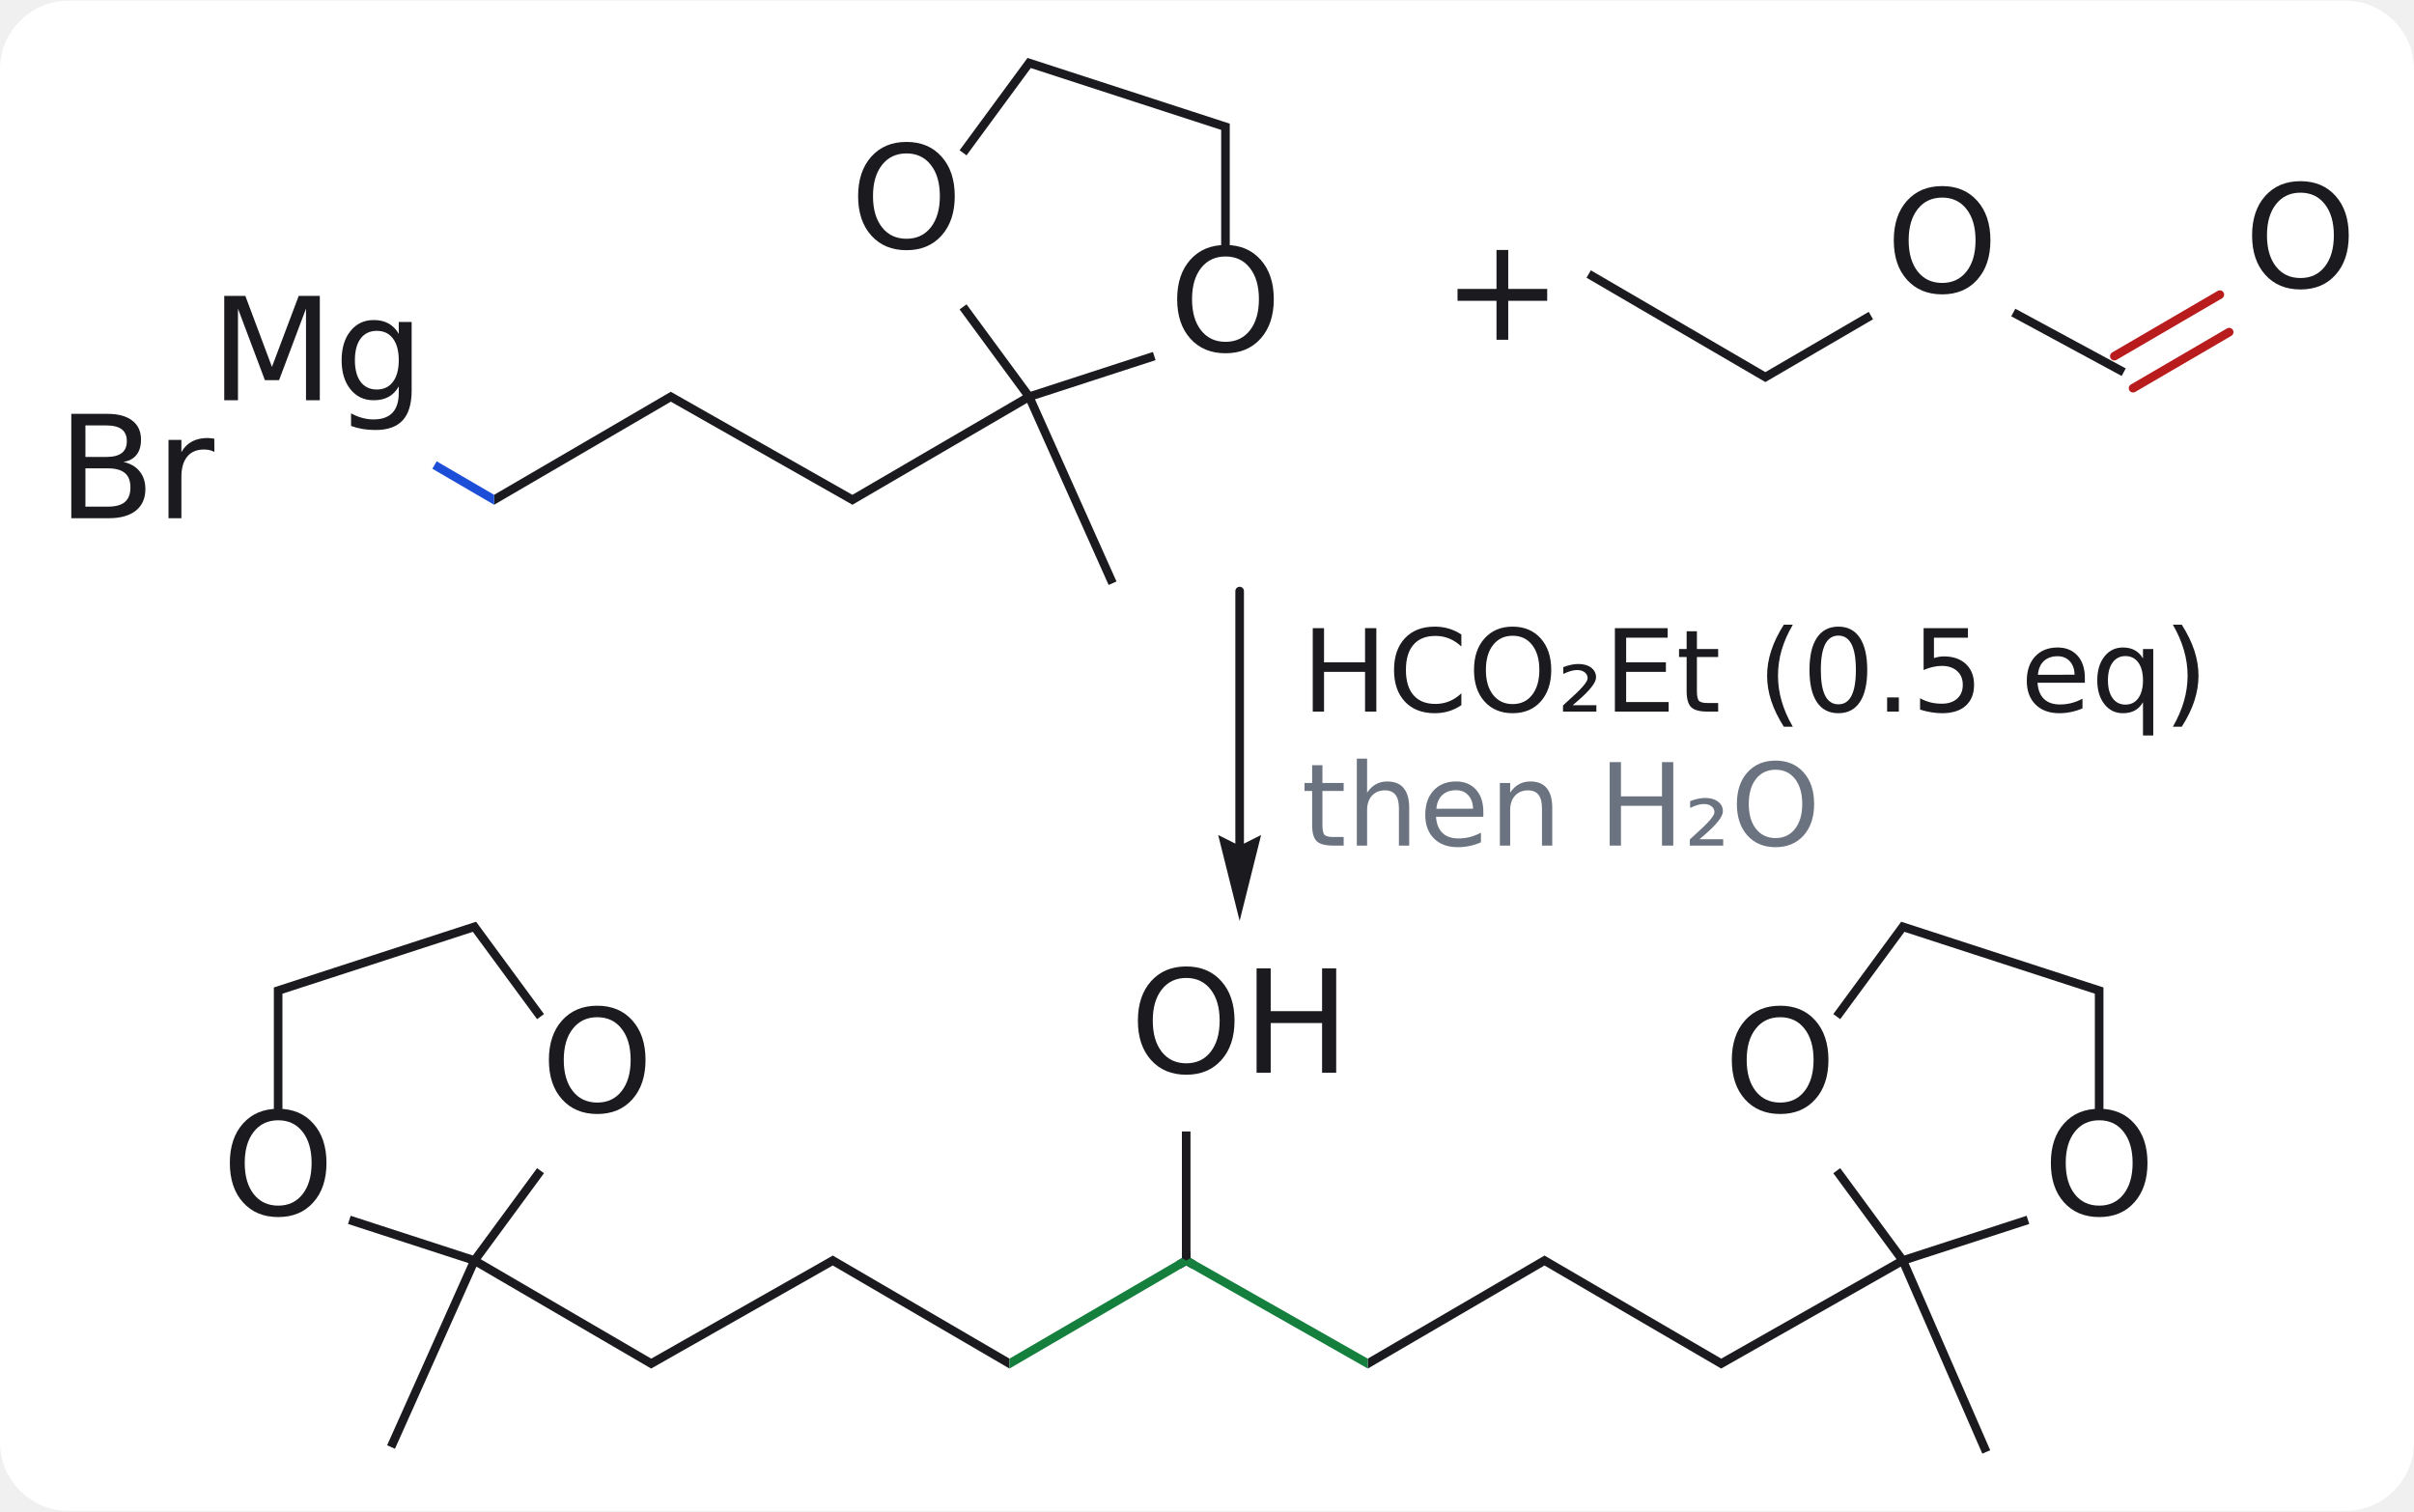
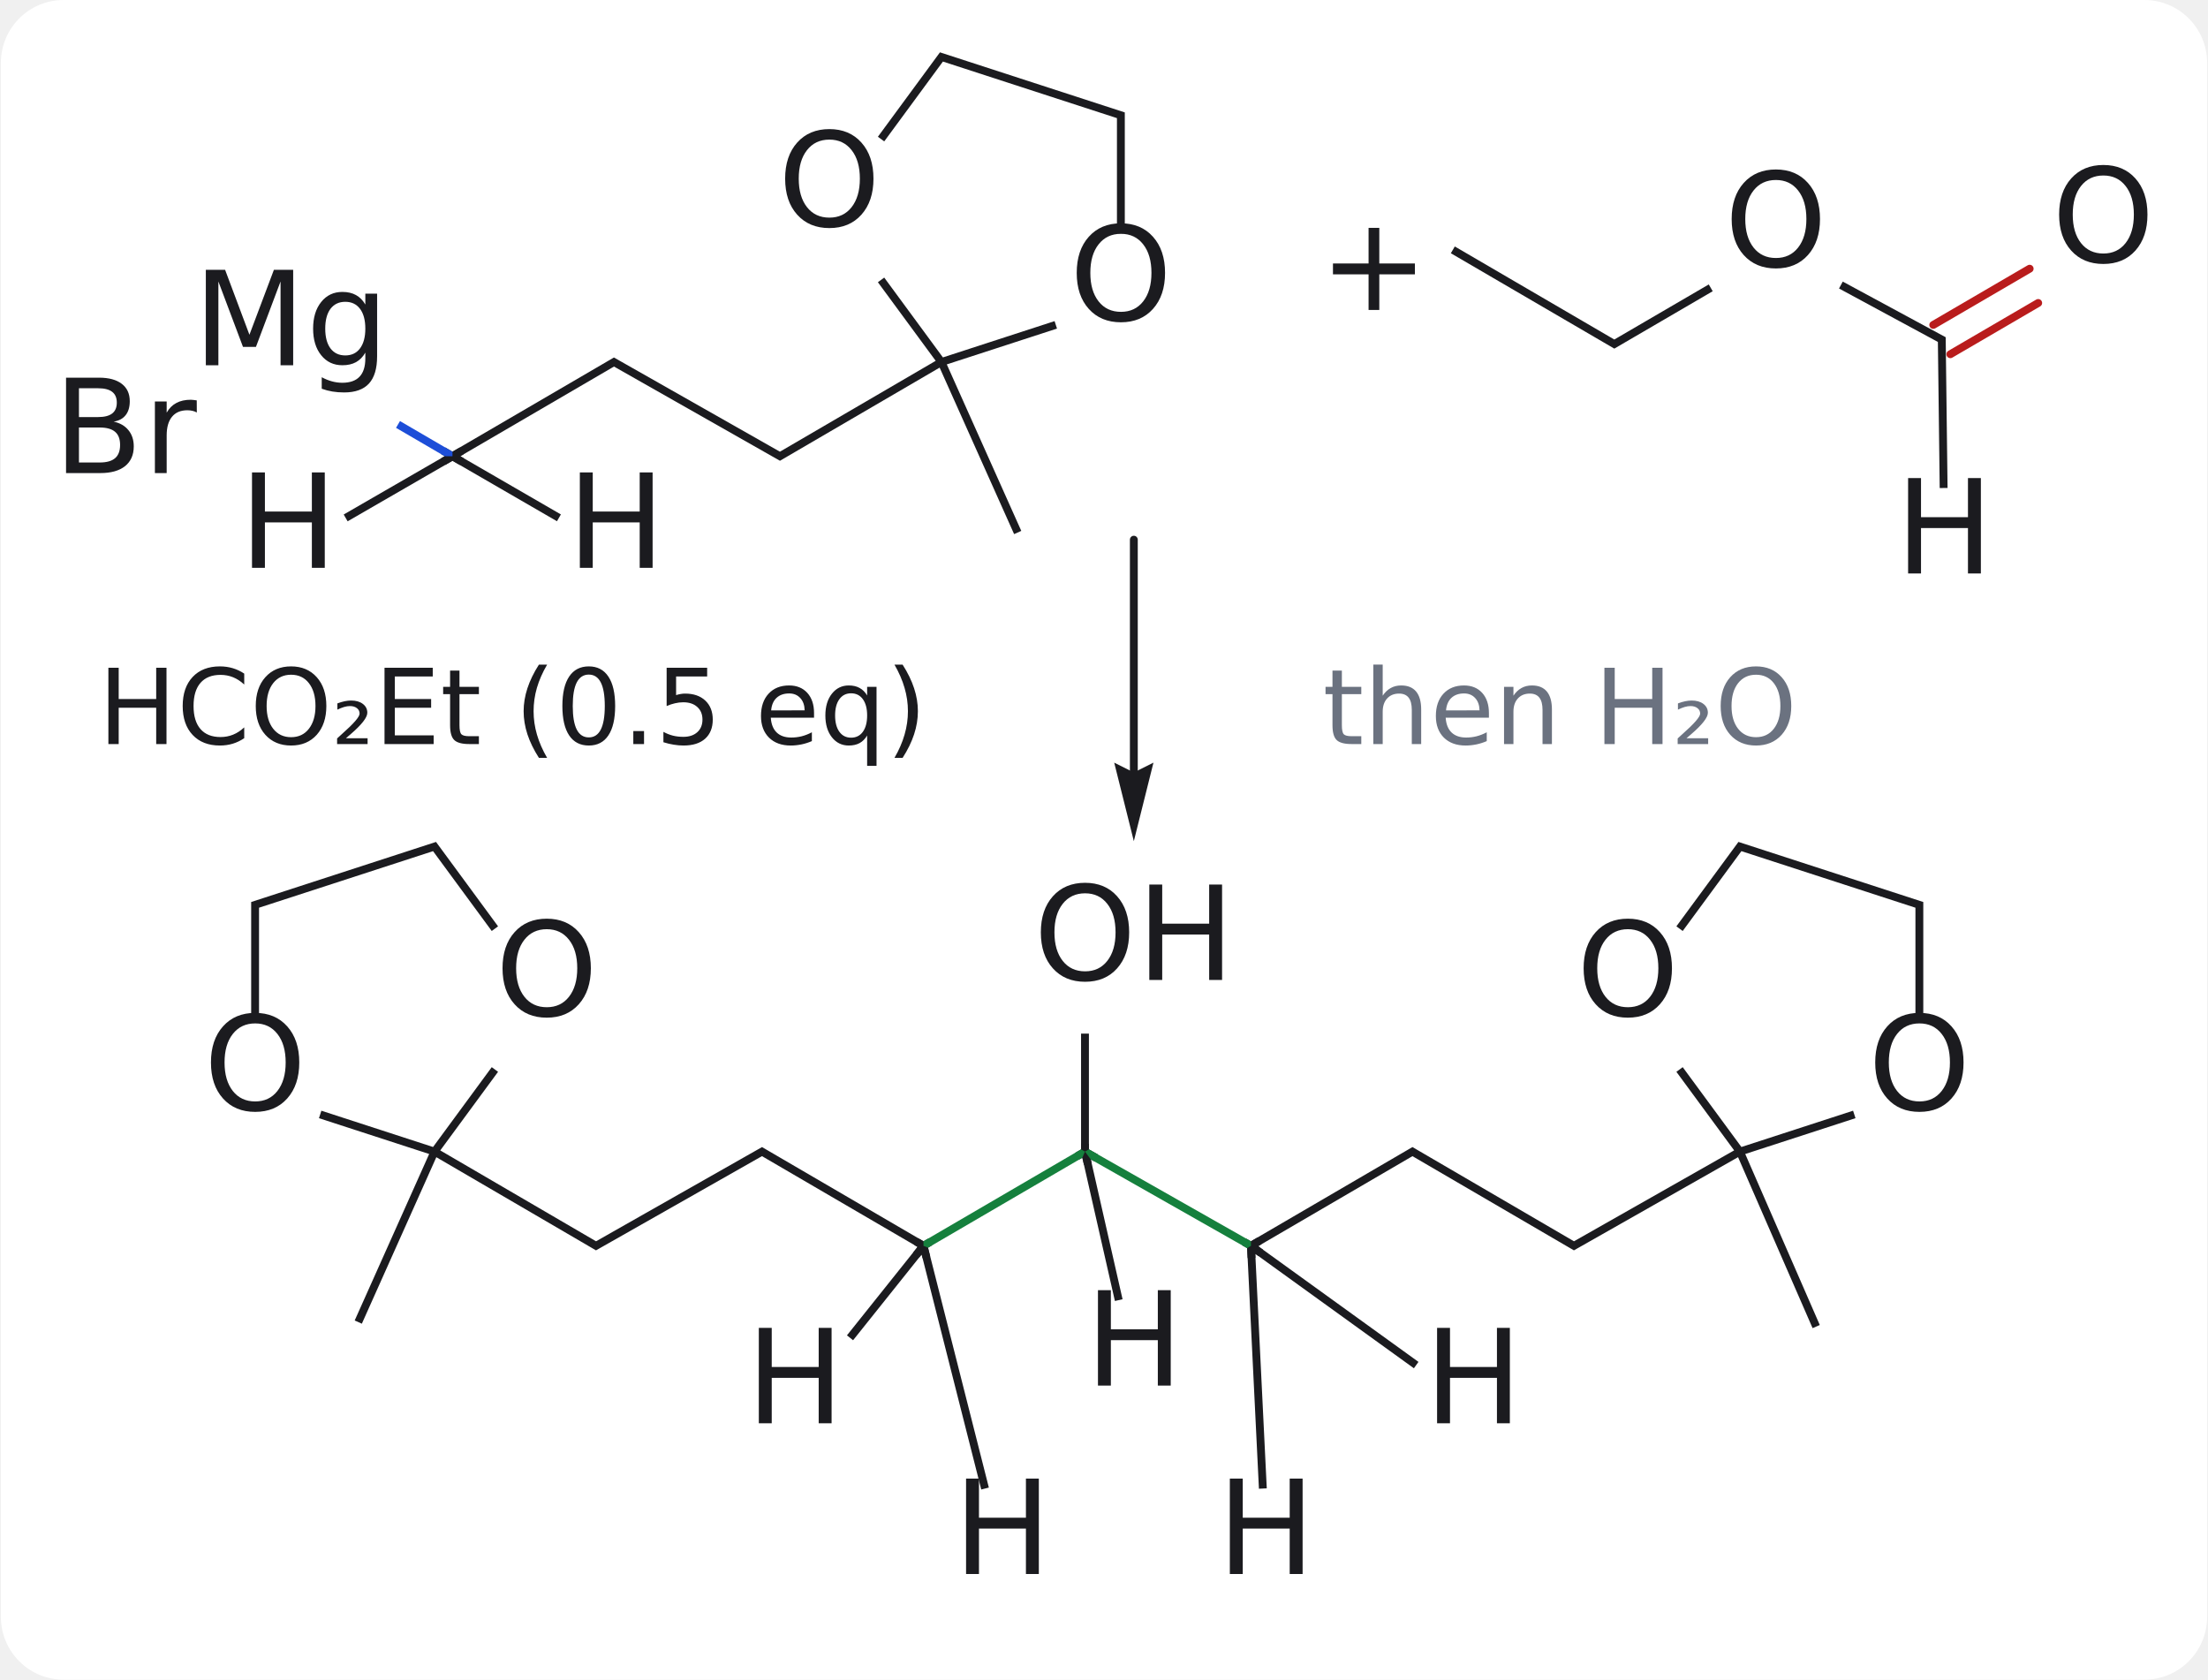
- <svg xmlns="http://www.w3.org/2000/svg" viewBox="-0.667 -65.694 491.812 307.71" width="305" height="191">
+ <svg xmlns="http://www.w3.org/2000/svg" viewBox="-0.667 -65.694 491.812 374.402" width="305" height="232">
  <style>.c-ink.fill{fill:#1b1b1f}.c-ink.stroke{stroke:#1b1b1f}.c-arrow.fill{fill:#c2410c}.c-arrow.stroke{stroke:#c2410c}.c-nu.fill{fill:#1d4ed8}.c-nu.stroke{stroke:#1d4ed8}.c-el.fill{fill:#b91c1c}.c-el.stroke{stroke:#b91c1c}.c-good.fill{fill:#15803d}.c-good.stroke{stroke:#15803d}.c-muted.fill{fill:#6b7280}.c-muted.stroke{stroke:#6b7280}.card{fill:#ffffff}@media (prefers-color-scheme: dark){.c-ink.fill{fill:#e6e6ea}.c-ink.stroke{stroke:#e6e6ea}.c-arrow.fill{fill:#ff9f5a}.c-arrow.stroke{stroke:#ff9f5a}.c-nu.fill{fill:#8ab4ff}.c-nu.stroke{stroke:#8ab4ff}.c-el.fill{fill:#ff8a8a}.c-el.stroke{stroke:#ff8a8a}.c-good.fill{fill:#6ee7a0}.c-good.stroke{stroke:#6ee7a0}.c-muted.fill{fill:#9ca3af}.c-muted.stroke{stroke:#9ca3af}.card{fill:#1e1e1e}}</style>
-   <rect class="card" x="-0.667" y="-65.694" width="491.812" height="307.710" rx="14" />
+   <rect class="card" x="-0.667" y="-65.694" width="491.812" height="374.402" rx="14" />
  <path class="c-el stroke" d="M430.095 6.735 L451.588 -5.802 " fill="none" stroke-width="1.75" stroke-linecap="round" stroke-linejoin="round" />
  <path class="c-el stroke" d="M433.905 13.265 L453.492 1.839 " fill="none" stroke-width="1.75" stroke-linecap="round" stroke-linejoin="round" />
-   <path class="c-ink fill stroke" d="M241.875 190.491 L241.875 189.25 L240.125 189.25 L240.125 190.497 L241 191 Z M241.006 192.01 L242.09 192.625 L242.954 191.103 L241.875 190.491 L241 191 Z M240.125 190.497 L239.047 191.126 L239.929 192.638 L241.006 192.01 L241 191 Z " stroke-width="0" stroke-linecap="round" stroke-linejoin="round" />
-   <path class="c-ink fill stroke" d="M226.799 52.643 L210.196 15.531 L209 15 L208.599 16.247 L225.201 53.357 Z M207.719 14.734 L172.994 34.99 L173.006 37.01 L208.599 16.247 L209 15 Z M172.994 34.99 L135.994 13.991 L136.006 16.01 L173.006 37.01 Z M135.994 13.991 L100 34.987 L100 37.013 L136.006 16.01 Z M209.331 13.973 L196.247 -3.822 L194.837 -2.785 L207.719 14.734 L209 15 Z M196.247 -34.178 L209.331 -51.973 L208.669 -54.027 L194.837 -35.215 Z M209.331 -51.973 L248.125 -39.364 L249.875 -40.636 L208.669 -54.027 Z M248.125 -39.364 L248.125 -13.697 L249.875 -13.697 L249.875 -40.636 Z M234.222 5.883 L209.331 13.973 L209 15 L210.196 15.531 L234.763 7.547 Z M322.559 -9.244 L359 12.013 L359 9.987 L323.441 -10.756 Z M359 12.013 L380.933 -0.781 L380.052 -2.293 L359 9.987 Z M409.091 -1.388 L431.584 10.77 L432.416 9.23 L409.924 -2.928 Z M240.125 164.697 L240.125 190.497 L241 191 L241.875 190.491 L241.875 164.697 Z M278.006 213.01 L314 192.013 L314 189.987 L277.994 210.99 Z M314 192.013 L349.994 213.01 L350.006 210.99 L314 189.987 Z M349.994 213.01 L386.586 192.241 L387 191 L385.712 190.725 L350.006 210.99 Z M386.586 192.241 L403.198 230.35 L404.802 229.65 L388.187 191.534 L387 191 Z M387.331 189.973 L374.247 172.178 L372.837 173.215 L385.712 190.725 L387 191 Z M374.247 141.822 L387.331 124.027 L386.669 121.972 L372.837 140.785 Z M387.331 124.027 L426.125 136.636 L427.875 135.364 L386.669 121.972 Z M426.125 136.636 L426.125 162.303 L427.875 162.303 L427.875 135.364 Z M205 210.987 L169.006 189.99 L168.994 192.01 L205 213.013 Z M169.006 189.99 L132.006 210.99 L131.994 213.01 L168.994 192.01 Z M132.006 210.99 L97.281 190.734 L96 191 L96.401 192.247 L131.994 213.01 Z M94.804 191.531 L78.201 228.643 L79.799 229.357 L96.401 192.247 L96 191 Z M97.281 190.734 L110.163 173.215 L108.753 172.178 L95.669 189.973 L96 191 Z M110.163 140.785 L96.331 121.972 L95.669 124.027 L108.753 141.822 Z M96.331 121.972 L55.125 135.364 L56.875 136.636 L95.669 124.027 Z M55.125 135.364 L55.125 162.303 L56.875 162.303 L56.875 136.636 Z M412.222 181.883 L387.331 189.973 L387 191 L388.187 191.534 L412.763 183.547 Z M70.237 183.547 L94.804 191.531 L96 191 L95.669 189.973 L70.778 181.883 Z " stroke-width="0" stroke-linecap="round" stroke-linejoin="round" />
-   <path class="c-nu fill stroke" d="M100 34.987 L88.298 28.161 L87.416 29.672 L100 37.013 Z " stroke-width="0" stroke-linecap="round" stroke-linejoin="round" />
-   <path class="c-good fill stroke" d="M241.006 192.01 L278.006 213.01 L277.994 210.99 L241.875 190.491 L241 191 Z M240.125 190.497 L205 210.987 L205 213.013 L241.006 192.01 L241 191 Z " stroke-width="0" stroke-linecap="round" stroke-linejoin="round" />
+   <path class="c-ink fill stroke" d="M101.742 35.997 L102.498 35.556 L101.616 34.044 L100 34.987 L100 36 Z M100 34.987 L98.383 34.044 L97.501 35.555 L98.257 35.996 L100 36 Z M99.999 37.011 L101.623 37.95 L102.499 36.435 L101.742 35.997 L100 36 Z M98.257 35.996 L97.499 36.434 L98.374 37.949 L99.999 37.011 L100 36 Z " stroke-width="0" stroke-linecap="round" stroke-linejoin="round" />
+   <path class="c-ink fill stroke" d="M241.875 190.491 L241.875 189.25 L240.125 189.25 L240.125 190.497 L241 191 Z M242.293 192.74 L243.054 193.172 L243.917 191.65 L241.875 190.491 L241 191 Z M240.125 190.497 L238.773 191.286 L239.655 192.797 L240.411 192.357 L241 191 Z M240.411 192.357 L240.78 193.981 L242.487 193.593 L242.293 192.74 L241 191 Z " stroke-width="0" stroke-linecap="round" stroke-linejoin="round" />
+   <path class="c-ink fill stroke" d="M277.994 210.99 L276.91 210.375 L276.046 211.897 L277.15 212.523 L278 212 Z M279.603 212.078 L280.359 211.637 L279.477 210.125 L277.994 210.99 L278 212 Z M278.963 213.774 L279.673 214.286 L280.697 212.867 L279.603 212.078 L278 212 Z M277.15 212.523 L277.258 214.734 L279.006 214.648 L278.963 213.774 L278 212 Z " stroke-width="0" stroke-linecap="round" stroke-linejoin="round" />
+   <path class="c-ink fill stroke" d="M206.01 212.424 L206.952 211.874 L206.071 210.362 L205 210.987 L205 212 Z M205 210.987 L203.81 210.293 L202.928 211.804 L203.684 212.245 L205 212 Z M204.585 213.922 L204.8 214.77 L206.496 214.34 L206.01 212.424 L205 212 Z M203.684 212.245 L202.671 213.513 L204.039 214.605 L204.585 213.922 L205 212 Z " stroke-width="0" stroke-linecap="round" stroke-linejoin="round" />
+   <path class="c-ink fill stroke" d="M226.799 52.643 L210.196 15.531 L209 15 L208.599 16.247 L225.201 53.357 Z M207.719 14.734 L172.994 34.99 L173.006 37.01 L208.599 16.247 L209 15 Z M172.994 34.99 L135.994 13.991 L136.006 16.01 L173.006 37.01 Z M135.994 13.991 L100 34.987 L100 36 L101.742 35.997 L136.006 16.01 Z M209.331 13.973 L196.247 -3.822 L194.837 -2.785 L207.719 14.734 L209 15 Z M196.247 -34.178 L209.331 -51.973 L208.669 -54.027 L194.837 -35.215 Z M209.331 -51.973 L248.125 -39.364 L249.875 -40.636 L208.669 -54.027 Z M248.125 -39.364 L248.125 -13.697 L249.875 -13.697 L249.875 -40.636 Z M234.222 5.883 L209.331 13.973 L209 15 L210.196 15.531 L234.763 7.547 Z M322.559 -9.244 L359 12.013 L359 9.987 L323.441 -10.756 Z M359 12.013 L380.933 -0.781 L380.052 -2.293 L359 9.987 Z M409.091 -1.388 L431.131 10.525 L432.869 9.475 L409.924 -2.928 Z M240.125 164.697 L240.125 190.497 L241 191 L241.875 190.491 L241.875 164.697 Z M279.603 212.078 L314 192.013 L314 189.987 L277.994 210.99 L278 212 Z M314 192.013 L349.994 213.01 L350.006 210.99 L314 189.987 Z M349.994 213.01 L386.586 192.241 L387 191 L385.712 190.725 L350.006 210.99 Z M386.586 192.241 L403.198 230.35 L404.802 229.65 L388.187 191.534 L387 191 Z M387.331 189.973 L374.247 172.178 L372.837 173.215 L385.712 190.725 L387 191 Z M374.247 141.822 L387.331 124.027 L386.669 121.972 L372.837 140.785 Z M387.331 124.027 L426.125 136.636 L427.875 135.364 L386.669 121.972 Z M426.125 136.636 L426.125 162.303 L427.875 162.303 L427.875 135.364 Z M205 210.987 L169.006 189.99 L168.994 192.01 L203.684 212.245 L205 212 Z M169.006 189.99 L132.006 210.99 L131.994 213.01 L168.994 192.01 Z M132.006 210.99 L97.281 190.734 L96 191 L96.401 192.247 L131.994 213.01 Z M94.804 191.531 L78.201 228.643 L79.799 229.357 L96.401 192.247 L96 191 Z M97.281 190.734 L110.163 173.215 L108.753 172.178 L95.669 189.973 L96 191 Z M110.163 140.785 L96.331 121.972 L95.669 124.027 L108.753 141.822 Z M96.331 121.972 L55.125 135.364 L56.875 136.636 L95.669 124.027 Z M55.125 135.364 L55.125 162.303 L56.875 162.303 L56.875 136.636 Z M412.222 181.883 L387.331 189.973 L387 191 L388.187 191.534 L412.763 183.547 Z M70.237 183.547 L94.804 191.531 L96 191 L95.669 189.973 L70.778 181.883 Z M99.999 37.011 L123.292 50.488 L124.168 48.973 L101.742 35.997 L100 36 Z M98.257 35.996 L75.753 48.989 L76.628 50.505 L99.999 37.011 L100 36 Z M431.131 10.525 L431.535 43.093 L433.285 43.071 L432.869 9.475 Z M240.411 192.357 L247.67 224.296 L249.376 223.908 L242.293 192.74 L241 191 Z M278.963 213.774 L314.318 239.292 L315.342 237.873 L279.603 212.078 L278 212 Z M277.15 212.523 L279.777 266.145 L281.524 266.059 L278.963 213.774 L278 212 Z M204.585 213.922 L217.872 266.317 L219.569 265.887 L206.01 212.424 L205 212 Z M203.684 212.245 L187.938 231.956 L189.305 233.048 L204.585 213.922 L205 212 Z " stroke-width="0" stroke-linecap="round" stroke-linejoin="round" />
+   <path class="c-nu fill stroke" d="M100 34.987 L88.298 28.161 L87.416 29.672 L98.257 35.996 L100 36 Z " stroke-width="0" stroke-linecap="round" stroke-linejoin="round" />
+   <path class="c-good fill stroke" d="M242.293 192.74 L277.15 212.523 L278 212 L277.994 210.99 L241.875 190.491 L241 191 Z M240.125 190.497 L205 210.987 L205 212 L206.01 212.424 L240.411 192.357 L241 191 Z " stroke-width="0" stroke-linecap="round" stroke-linejoin="round" />
  <text class="c-ink fill" xml:space="preserve" x="42.161" y="-4.475" font-family="DejaVu Sans, Noto Sans CJK KR, Noto Sans CJK JP, sans-serif" font-size="29.167" font-weight="normal" font-style="normal" text-decoration="none" dominant-baseline="text-before-edge">Mg</text>
  <text class="c-ink fill" xml:space="preserve" x="11" y="19.558" font-family="DejaVu Sans, Noto Sans CJK KR, Noto Sans CJK JP, sans-serif" font-size="29.167" font-weight="normal" font-style="normal" text-decoration="none" dominant-baseline="text-before-edge">Br</text>
  <text class="c-ink fill" xml:space="preserve" x="172.521" y="-35.456" font-family="DejaVu Sans, Noto Sans CJK KR, Noto Sans CJK JP, sans-serif" font-size="29.167" font-weight="normal" font-style="normal" text-decoration="none" dominant-baseline="text-before-edge">O</text>
  <text class="c-ink fill" xml:space="preserve" x="237.521" y="-14.456" font-family="DejaVu Sans, Noto Sans CJK KR, Noto Sans CJK JP, sans-serif" font-size="29.167" font-weight="normal" font-style="normal" text-decoration="none" dominant-baseline="text-before-edge">O</text>
  <text class="c-ink fill" xml:space="preserve" x="383.521" y="-26.456" font-family="DejaVu Sans, Noto Sans CJK KR, Noto Sans CJK JP, sans-serif" font-size="29.167" font-weight="normal" font-style="normal" text-decoration="none" dominant-baseline="text-before-edge">O</text>
  <text class="c-ink fill" xml:space="preserve" x="456.521" y="-27.456" font-family="DejaVu Sans, Noto Sans CJK KR, Noto Sans CJK JP, sans-serif" font-size="29.167" font-weight="normal" font-style="normal" text-decoration="none" dominant-baseline="text-before-edge">O</text>
  <text class="c-ink fill" xml:space="preserve" x="229.521" y="132.544" font-family="DejaVu Sans, Noto Sans CJK KR, Noto Sans CJK JP, sans-serif" font-size="29.167" font-weight="normal" font-style="normal" text-decoration="none" dominant-baseline="text-before-edge">O</text>
  <text class="c-ink fill" xml:space="preserve" x="252.479" y="132.544" font-family="DejaVu Sans, Noto Sans CJK KR, Noto Sans CJK JP, sans-serif" font-size="29.167" font-weight="normal" font-style="normal" text-decoration="none" dominant-baseline="text-before-edge">H</text>
  <text class="c-ink fill" xml:space="preserve" x="350.521" y="140.544" font-family="DejaVu Sans, Noto Sans CJK KR, Noto Sans CJK JP, sans-serif" font-size="29.167" font-weight="normal" font-style="normal" text-decoration="none" dominant-baseline="text-before-edge">O</text>
  <text class="c-ink fill" xml:space="preserve" x="415.521" y="161.544" font-family="DejaVu Sans, Noto Sans CJK KR, Noto Sans CJK JP, sans-serif" font-size="29.167" font-weight="normal" font-style="normal" text-decoration="none" dominant-baseline="text-before-edge">O</text>
  <text class="c-ink fill" xml:space="preserve" x="109.521" y="140.544" font-family="DejaVu Sans, Noto Sans CJK KR, Noto Sans CJK JP, sans-serif" font-size="29.167" font-weight="normal" font-style="normal" text-decoration="none" dominant-baseline="text-before-edge">O</text>
  <text class="c-ink fill" xml:space="preserve" x="44.521" y="161.544" font-family="DejaVu Sans, Noto Sans CJK KR, Noto Sans CJK JP, sans-serif" font-size="29.167" font-weight="normal" font-style="normal" text-decoration="none" dominant-baseline="text-before-edge">O</text>
+   <text class="c-ink fill" xml:space="preserve" x="125.534" y="40.678" font-family="DejaVu Sans, Noto Sans CJK KR, Noto Sans CJK JP, sans-serif" font-size="29.167" font-weight="normal" font-style="normal" text-decoration="none" dominant-baseline="text-before-edge">H</text>
+   <text class="c-ink fill" xml:space="preserve" x="52.454" y="40.678" font-family="DejaVu Sans, Noto Sans CJK KR, Noto Sans CJK JP, sans-serif" font-size="29.167" font-weight="normal" font-style="normal" text-decoration="none" dominant-baseline="text-before-edge">H</text>
+   <text class="c-ink fill" xml:space="preserve" x="421.634" y="41.938" font-family="DejaVu Sans, Noto Sans CJK KR, Noto Sans CJK JP, sans-serif" font-size="29.167" font-weight="normal" font-style="normal" text-decoration="none" dominant-baseline="text-before-edge">H</text>
+   <text class="c-ink fill" xml:space="preserve" x="241.034" y="222.958" font-family="DejaVu Sans, Noto Sans CJK KR, Noto Sans CJK JP, sans-serif" font-size="29.167" font-weight="normal" font-style="normal" text-decoration="none" dominant-baseline="text-before-edge">H</text>
+   <text class="c-ink fill" xml:space="preserve" x="316.634" y="231.358" font-family="DejaVu Sans, Noto Sans CJK KR, Noto Sans CJK JP, sans-serif" font-size="29.167" font-weight="normal" font-style="normal" text-decoration="none" dominant-baseline="text-before-edge">H</text>
+   <text class="c-ink fill" xml:space="preserve" x="270.434" y="264.958" font-family="DejaVu Sans, Noto Sans CJK KR, Noto Sans CJK JP, sans-serif" font-size="29.167" font-weight="normal" font-style="normal" text-decoration="none" dominant-baseline="text-before-edge">H</text>
+   <text class="c-ink fill" xml:space="preserve" x="211.634" y="264.958" font-family="DejaVu Sans, Noto Sans CJK KR, Noto Sans CJK JP, sans-serif" font-size="29.167" font-weight="normal" font-style="normal" text-decoration="none" dominant-baseline="text-before-edge">H</text>
+   <text class="c-ink fill" xml:space="preserve" x="165.434" y="231.358" font-family="DejaVu Sans, Noto Sans CJK KR, Noto Sans CJK JP, sans-serif" font-size="29.167" font-weight="normal" font-style="normal" text-decoration="none" dominant-baseline="text-before-edge">H</text>
  <path class="c-ink stroke" d="M251.89 54.6 L251.89 117.425 " fill="none" stroke-width="1.75" stroke-linecap="round" stroke-linejoin="round" />
  <path class="c-ink fill stroke" d="M251.89 121.8 L256.265 104.3 L251.89 106.487 L247.515 104.3 Z " stroke-width="0" stroke-linecap="round" stroke-linejoin="round" />
  <text class="c-ink fill" xml:space="preserve" x="293.189" y="-16.8" font-family="DejaVu Sans, Noto Sans CJK KR, Noto Sans CJK JP, sans-serif" font-size="29.167" font-weight="normal" font-style="normal" text-decoration="none" dominant-baseline="text-before-edge">+</text>
-   <text class="c-ink fill" xml:space="preserve" x="264.49" y="63" font-family="DejaVu Sans, Noto Sans CJK KR, Noto Sans CJK JP, sans-serif" font-size="23.333" font-weight="normal" font-style="normal" text-decoration="none" dominant-baseline="text-before-edge">HCO₂Et (0.5 eq)</text>
-   <text class="c-muted fill" xml:space="preserve" x="264.49" y="90.3" font-family="DejaVu Sans, Noto Sans CJK KR, Noto Sans CJK JP, sans-serif" font-size="23.333" font-weight="normal" font-style="normal" text-decoration="none" dominant-baseline="text-before-edge">then H₂O</text>
+   <text class="c-ink fill" xml:space="preserve" x="21" y="84" font-family="DejaVu Sans, Noto Sans CJK KR, Noto Sans CJK JP, sans-serif" font-size="23.333" font-weight="normal" font-style="normal" text-decoration="none" dominant-baseline="text-before-edge">HCO₂Et (0.5 eq)</text>
+   <text class="c-muted fill" xml:space="preserve" x="294" y="84" font-family="DejaVu Sans, Noto Sans CJK KR, Noto Sans CJK JP, sans-serif" font-size="23.333" font-weight="normal" font-style="normal" text-decoration="none" dominant-baseline="text-before-edge">then H₂O</text>
</svg>
